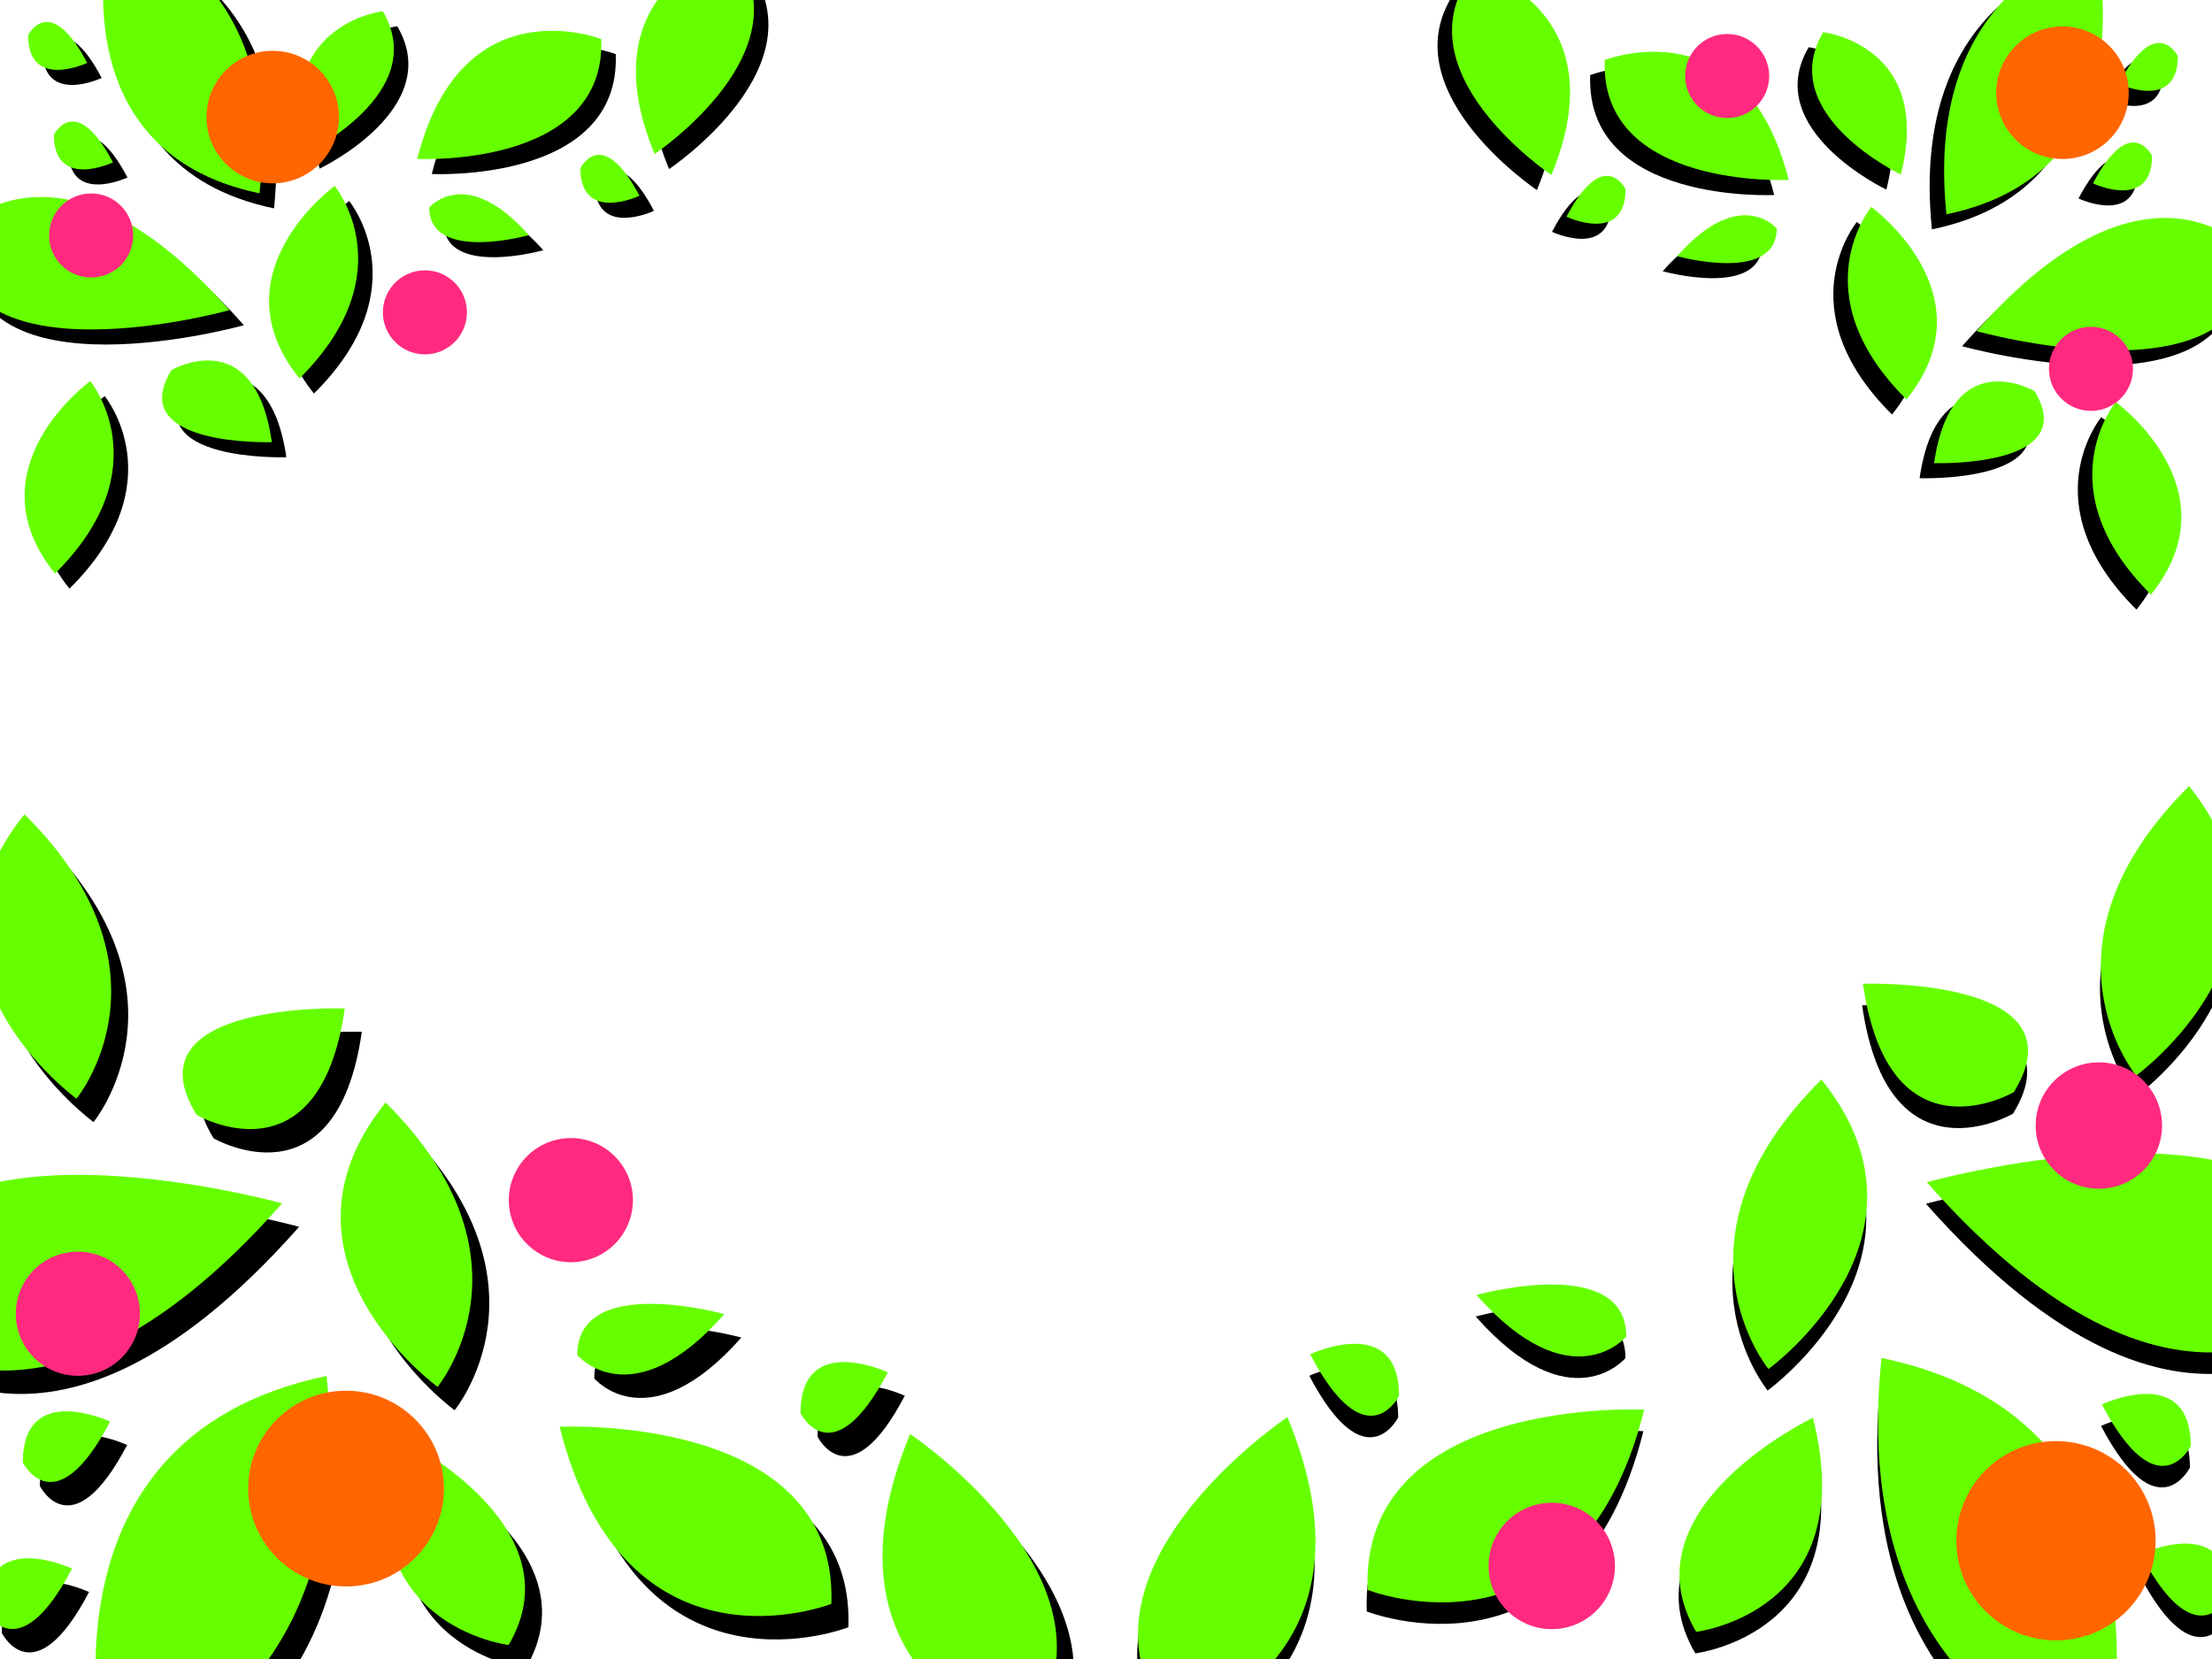
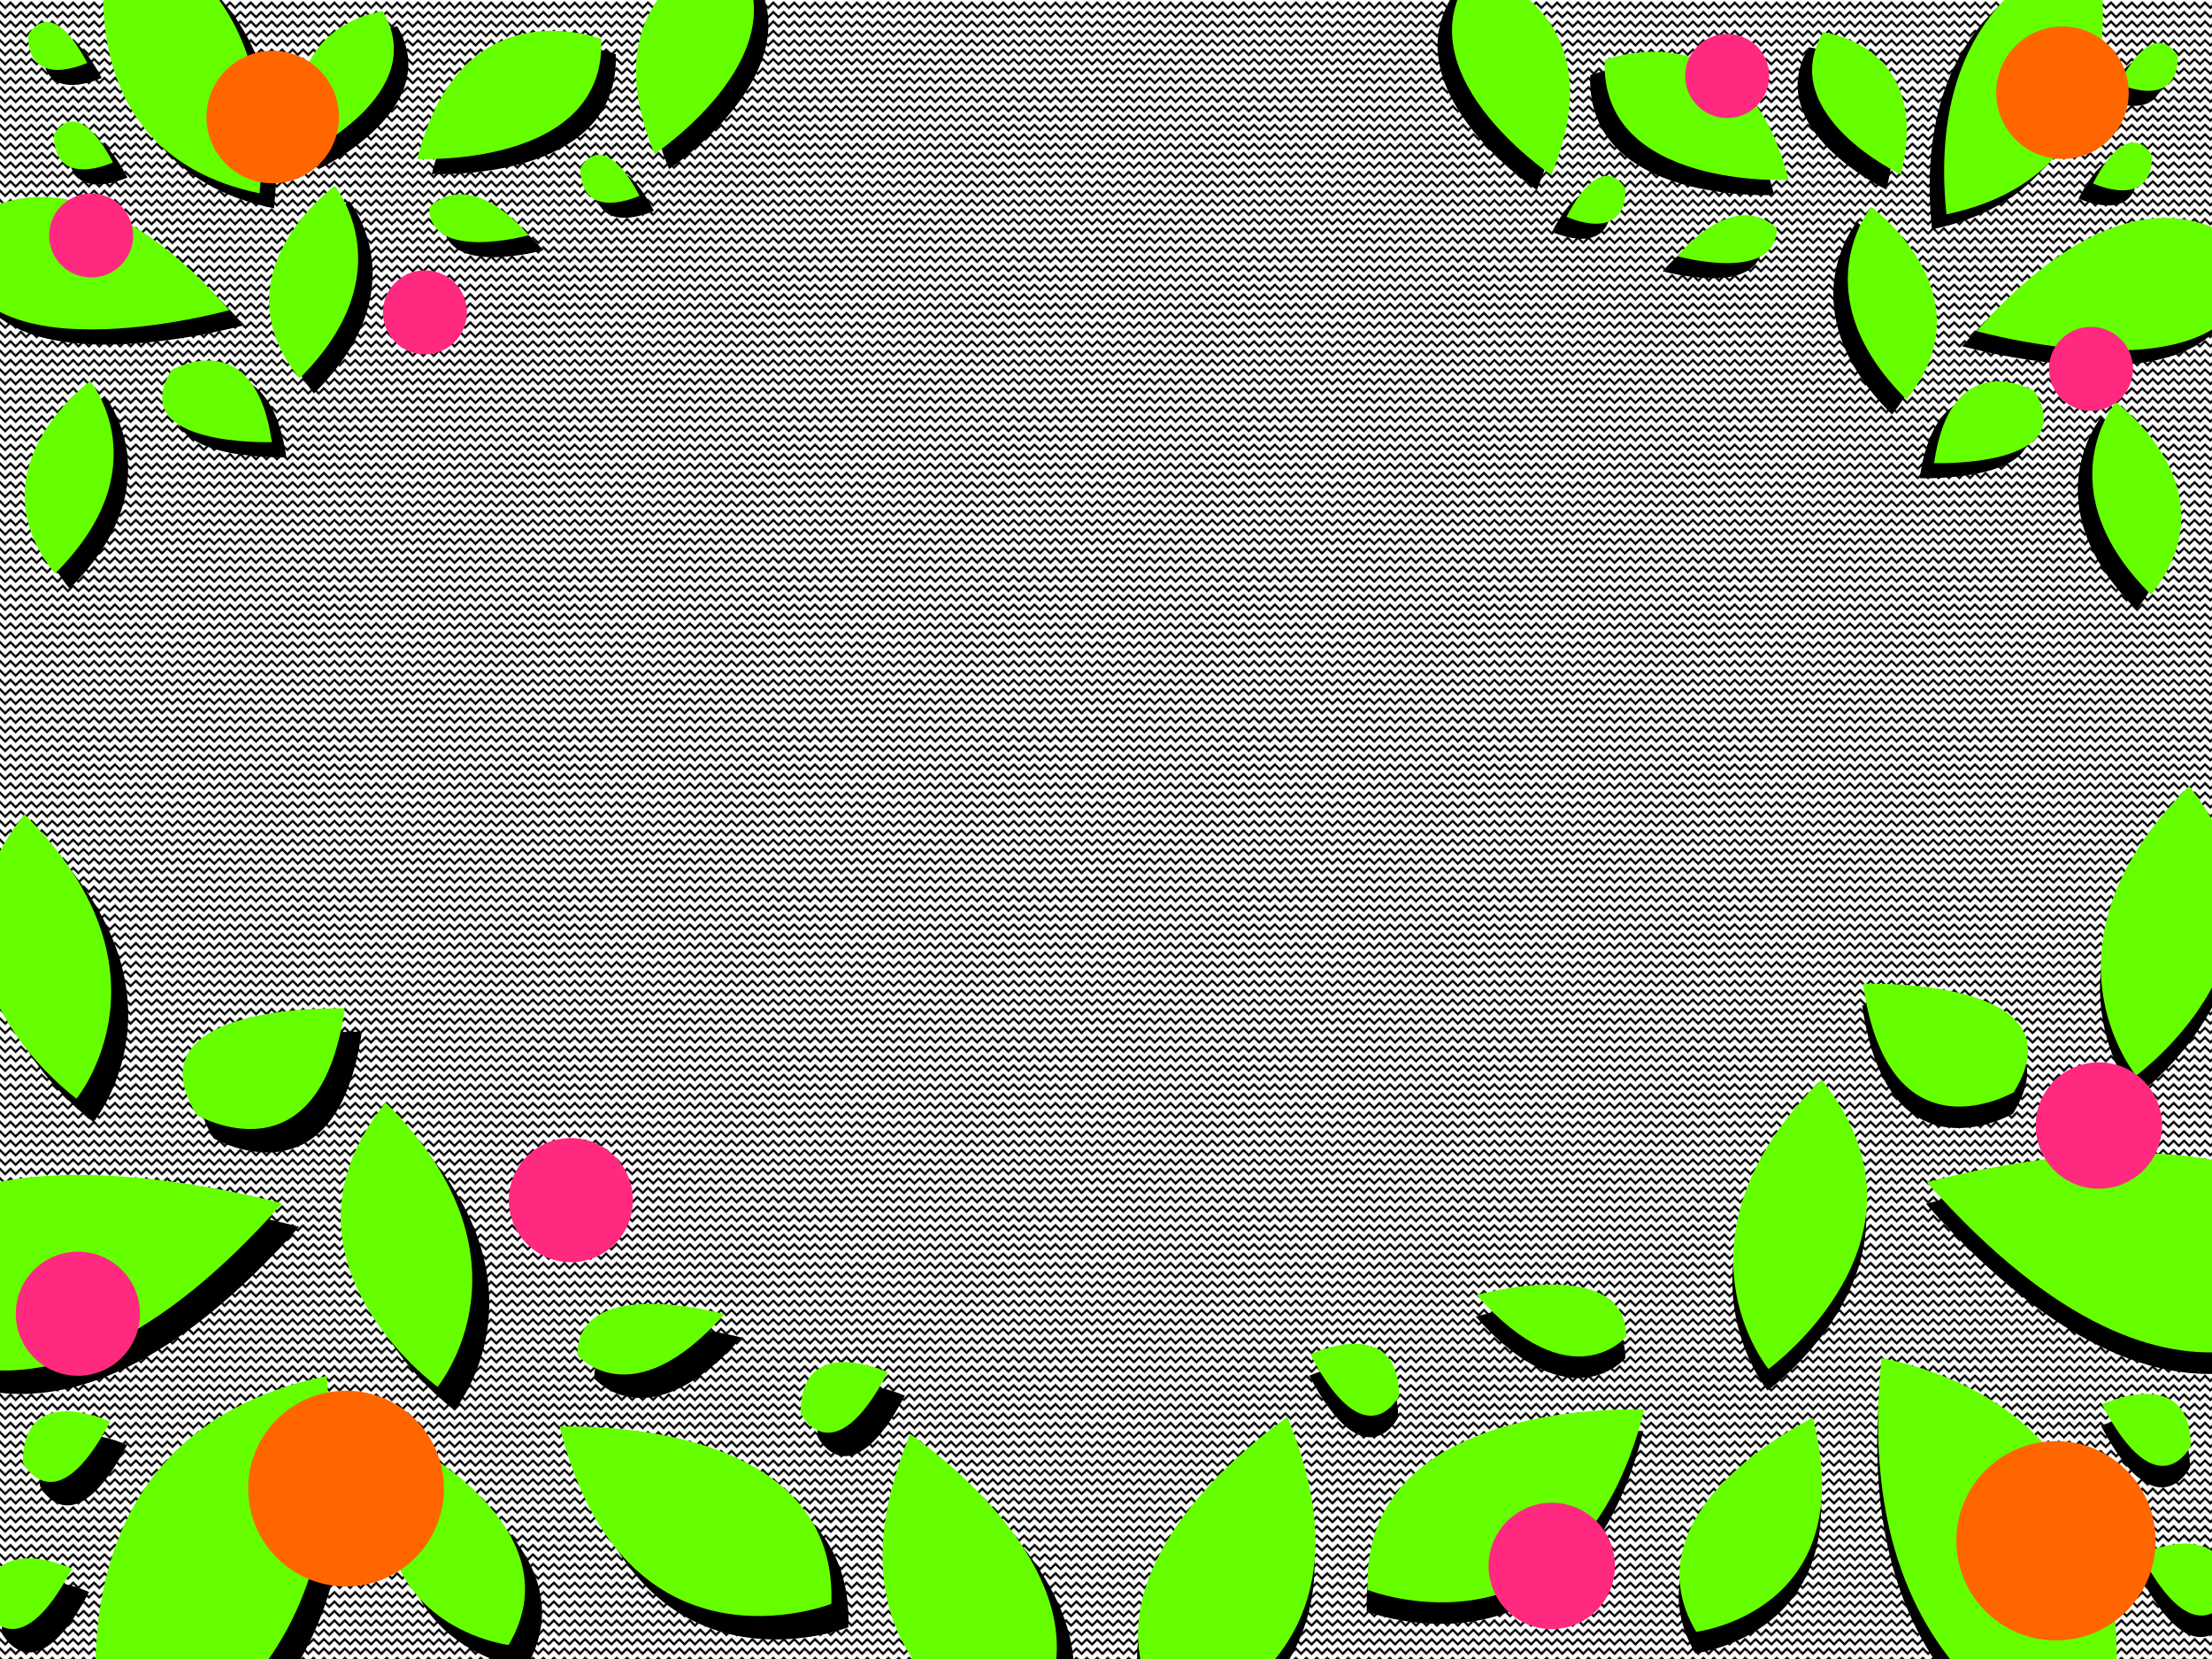
- <svg xmlns="http://www.w3.org/2000/svg" width="800" height="600" viewBox="0 0 211.667 158.75" version="1.1" id="svg1" xml:space="preserve">
-   <defs id="defs1" />
+ <svg xmlns="http://www.w3.org/2000/svg" xmlns:xlink="http://www.w3.org/1999/xlink" width="800" height="600" viewBox="0 0 211.667 158.75" version="1.1" id="svg1" xml:space="preserve">
+   <defs id="defs1">
+     <pattern xlink:href="#ZigZag" preserveAspectRatio="none" id="pattern4" patternTransform="scale(0.01)" x="0" y="0" />
+     <pattern patternUnits="userSpaceOnUse" width="100" height="90" patternTransform="scale(0.2)" id="ZigZag" style="fill:#000000" x="0" y="0" preserveAspectRatio="none">
+       <path style="opacity:1;fill-opacity:1;stroke:none;stroke-width:1;stroke-dasharray:none" d="M 50,90 0,40 V 10 L 50,60 100,10 V 40 L 50,90" id="zigzag-path-pattern" />
+     </pattern>
+     <clipPath clipPathUnits="userSpaceOnUse" id="clipPath51">
+       <path id="path51" style="stroke-width:0.1;stroke-linecap:square;paint-order:markers fill stroke;stop-color:#000000" d="m 1806.499,-753.523 h 1637.265 v 66.905 H 1806.499 Z" />
+     </clipPath>
+   </defs>
  <g id="layer1">
+     <rect style="fill:url(#pattern4);stroke-width:4.5;stroke-linejoin:round;fill-opacity:1" id="rect1" width="230.663" height="168.879" x="-12.211" y="-4.517" ry="0.353" />
    <g id="g3" style="fill:#000000" transform="translate(8.68581,-5.211925)">
      <path style="fill:#000000;stroke-width:4.5;stroke-linejoin:round" d="m 29.329,7.726 c 0,0 -10.561,1.25 -7.433,13.623 0,0 12.071,-5.741 7.433,-13.623 z" id="path1-1" />
      <path style="fill:#000000;stroke-width:6.093;stroke-linejoin:round" d="m 50.236,10.391 c 0,0 -13.394,-5.287 -17.604,11.472 0,0 18.076,0.902 17.604,-11.472 z" id="path1-2-9" />
      <path style="fill:#000000;stroke-width:6.093;stroke-linejoin:round" d="m 62.621,1.68 c 0,0 -13.903,3.749 -7.283,19.71 0,0 15.044,-10.062 7.283,-19.71 z" id="path1-2-3-4" />
      <path style="fill:#000000;stroke-width:4.5;stroke-linejoin:round" d="M 17.537,25.153 C -2.336,21.036 3.297,-0.497 3.297,-0.497 c 0,0 16.537,3.236 14.239,25.651 z" id="path2-7" />
      <path style="fill:#000000;stroke-width:2.872;stroke-linejoin:round" d="m 21.357,42.869 c -8.133,-10.082 3.37,-18.42 3.37,-18.42 0,0 6.845,8.296 -3.37,18.42 z" id="path2-6-8" />
      <path style="fill:#000000;stroke-width:2.872;stroke-linejoin:round" d="m -2.036,61.539 c -8.133,-10.082 3.37,-18.42 3.37,-18.42 0,0 6.845,8.296 -3.37,18.42 z" id="path2-6-1-4" />
      <path style="fill:#000000;stroke-width:4.5;stroke-linejoin:round" d="m -11.728,29.008 c 0,0 9.682,-11.565 26.38,7.324 0,0 -26.347,7.37 -26.38,-7.324 z" id="path3-5" />
      <path style="fill:#000000;stroke-width:1.626;stroke-linejoin:round" d="m 33.774,26.512 c 0,0 3.498,-4.178 9.53,2.646 0,0 -9.518,2.662 -9.53,-2.646 z" id="path3-2-0" />
      <path style="fill:#000000;stroke-width:1.252;stroke-linejoin:round" d="m 48.235,22.741 c 0,0 2.076,-4.178 5.656,2.646 0,0 -5.649,2.662 -5.656,-2.646 z" id="path3-2-7-3" />
      <path style="fill:#000000;stroke-width:1.252;stroke-linejoin:round" d="m -2.145,19.55 c 0,0 2.076,-4.178 5.656,2.646 0,0 -5.649,2.662 -5.656,-2.646 z" id="path3-2-7-9-6" />
      <path style="fill:#000000;stroke-width:1.252;stroke-linejoin:round" d="m -4.612,10.026 c 0,0 2.076,-4.178 5.656,2.646 0,0 -5.649,2.662 -5.656,-2.646 z" id="path3-2-7-9-9-1" />
      <path style="fill:#000000;stroke-width:2.312;stroke-linejoin:round" d="m 9.114,42.065 c 0,0 7.954,-4.625 9.6,6.899 0,0 -14.153,0.484 -9.6,-6.899 z" id="path3-2-7-2-0" />
    </g>
    <path style="fill:#66ff00;stroke-width:4.5;stroke-linejoin:round" d="m 36.629,1.072 c 0,0 -10.561,1.25 -7.433,13.623 0,0 12.071,-5.741 7.433,-13.623 z" id="path1" />
    <path style="fill:#66ff00;stroke-width:6.093;stroke-linejoin:round" d="m 57.536,3.737 c 0,0 -13.394,-5.287 -17.604,11.472 0,0 18.076,0.902 17.604,-11.472 z" id="path1-2" />
    <path style="fill:#66ff00;stroke-width:6.093;stroke-linejoin:round" d="m 69.921,-4.975 c 0,0 -13.903,3.749 -7.283,19.71 0,0 15.044,-10.062 7.283,-19.71 z" id="path1-2-3" />
    <path style="fill:#66ff00;stroke-width:4.5;stroke-linejoin:round" d="M 24.837,18.499 C 4.964,14.382 10.597,-7.152 10.597,-7.152 c 0,0 16.537,3.236 14.239,25.651 z" id="path2" />
    <path style="fill:#66ff00;stroke-width:2.872;stroke-linejoin:round" d="M 28.657,36.215 C 20.524,26.133 32.027,17.794 32.027,17.794 c 0,0 6.845,8.296 -3.37,18.42 z" id="path2-6" />
    <path style="fill:#66ff00;stroke-width:2.872;stroke-linejoin:round" d="m 5.264,54.885 c -8.133,-10.082 3.37,-18.42 3.37,-18.42 0,0 6.845,8.296 -3.37,18.42 z" id="path2-6-1" />
    <path style="fill:#66ff00;stroke-width:4.5;stroke-linejoin:round" d="m -4.428,22.354 c 0,0 9.682,-11.565 26.38,7.324 0,0 -26.347,7.37 -26.38,-7.324 z" id="path3" />
    <path style="fill:#66ff00;stroke-width:1.626;stroke-linejoin:round" d="m 41.074,19.858 c 0,0 3.498,-4.178 9.53,2.646 0,0 -9.518,2.662 -9.53,-2.646 z" id="path3-2" />
    <path style="fill:#66ff00;stroke-width:1.252;stroke-linejoin:round" d="m 55.535,16.087 c 0,0 2.076,-4.178 5.656,2.646 0,0 -5.649,2.662 -5.656,-2.646 z" id="path3-2-7" />
    <path style="fill:#66ff00;stroke-width:1.252;stroke-linejoin:round" d="m 5.155,12.895 c 0,0 2.076,-4.178 5.656,2.646 0,0 -5.649,2.662 -5.656,-2.646 z" id="path3-2-7-9" />
    <path style="fill:#66ff00;stroke-width:1.252;stroke-linejoin:round" d="m 2.688,3.372 c 0,0 2.076,-4.178 5.656,2.646 0,0 -5.649,2.662 -5.656,-2.646 z" id="path3-2-7-9-9" />
    <path style="fill:#66ff00;stroke-width:2.312;stroke-linejoin:round" d="m 16.414,35.41 c 0,0 7.954,-4.625 9.6,6.899 0,0 -14.153,0.484 -9.6,-6.899 z" id="path3-2-7-2" />
    <g id="g3-0" style="fill:#000000" transform="matrix(-1,0,0,1,202.4038,-3.204147)">
      <path style="fill:#000000;stroke-width:4.5;stroke-linejoin:round" d="m 29.329,7.726 c 0,0 -10.561,1.25 -7.433,13.623 0,0 12.071,-5.741 7.433,-13.623 z" id="path1-1-6" />
      <path style="fill:#000000;stroke-width:6.093;stroke-linejoin:round" d="m 50.236,10.391 c 0,0 -13.394,-5.287 -17.604,11.472 0,0 18.076,0.902 17.604,-11.472 z" id="path1-2-9-1" />
      <path style="fill:#000000;stroke-width:6.093;stroke-linejoin:round" d="m 62.621,1.68 c 0,0 -13.903,3.749 -7.283,19.71 0,0 15.044,-10.062 7.283,-19.71 z" id="path1-2-3-4-5" />
      <path style="fill:#000000;stroke-width:4.5;stroke-linejoin:round" d="M 17.537,25.153 C -2.336,21.036 3.297,-0.497 3.297,-0.497 c 0,0 16.537,3.236 14.239,25.651 z" id="path2-7-5" />
      <path style="fill:#000000;stroke-width:2.872;stroke-linejoin:round" d="m 21.357,42.869 c -8.133,-10.082 3.37,-18.42 3.37,-18.42 0,0 6.845,8.296 -3.37,18.42 z" id="path2-6-8-4" />
      <path style="fill:#000000;stroke-width:2.872;stroke-linejoin:round" d="m -2.036,61.539 c -8.133,-10.082 3.37,-18.42 3.37,-18.42 0,0 6.845,8.296 -3.37,18.42 z" id="path2-6-1-4-7" />
      <path style="fill:#000000;stroke-width:4.5;stroke-linejoin:round" d="m -11.728,29.008 c 0,0 9.682,-11.565 26.38,7.324 0,0 -26.347,7.37 -26.38,-7.324 z" id="path3-5-6" />
      <path style="fill:#000000;stroke-width:1.626;stroke-linejoin:round" d="m 33.774,26.512 c 0,0 3.498,-4.178 9.53,2.646 0,0 -9.518,2.662 -9.53,-2.646 z" id="path3-2-0-5" />
      <path style="fill:#000000;stroke-width:1.252;stroke-linejoin:round" d="m 48.235,22.741 c 0,0 2.076,-4.178 5.656,2.646 0,0 -5.649,2.662 -5.656,-2.646 z" id="path3-2-7-3-6" />
      <path style="fill:#000000;stroke-width:1.252;stroke-linejoin:round" d="m -2.145,19.55 c 0,0 2.076,-4.178 5.656,2.646 0,0 -5.649,2.662 -5.656,-2.646 z" id="path3-2-7-9-6-9" />
      <path style="fill:#000000;stroke-width:1.252;stroke-linejoin:round" d="m -4.612,10.026 c 0,0 2.076,-4.178 5.656,2.646 0,0 -5.649,2.662 -5.656,-2.646 z" id="path3-2-7-9-9-1-3" />
      <path style="fill:#000000;stroke-width:2.312;stroke-linejoin:round" d="m 9.114,42.065 c 0,0 7.954,-4.625 9.6,6.899 0,0 -14.153,0.484 -9.6,-6.899 z" id="path3-2-7-2-0-7" />
    </g>
    <path style="fill:#66ff00;stroke-width:4.5;stroke-linejoin:round" d="m 174.461,3.079 c 0,0 10.561,1.25 7.433,13.623 0,0 -12.071,-5.741 -7.433,-13.623 z" id="path1-4" />
    <path style="fill:#66ff00;stroke-width:6.093;stroke-linejoin:round" d="m 153.554,5.745 c 0,0 13.394,-5.287 17.604,11.472 0,0 -18.076,0.902 -17.604,-11.472 z" id="path1-2-5" />
    <path style="fill:#66ff00;stroke-width:6.093;stroke-linejoin:round" d="m 141.168,-2.967 c 0,0 13.903,3.749 7.283,19.71 0,0 -15.044,-10.062 -7.283,-19.71 z" id="path1-2-3-2" />
    <path style="fill:#66ff00;stroke-width:4.5;stroke-linejoin:round" d="m 186.253,20.507 c 19.873,-4.117 14.239,-25.651 14.239,-25.651 0,0 -16.537,3.236 -14.239,25.651 z" id="path2-5" />
    <path style="fill:#66ff00;stroke-width:2.872;stroke-linejoin:round" d="m 182.432,38.223 c 8.133,-10.082 -3.37,-18.42 -3.37,-18.42 0,0 -6.845,8.296 3.37,18.42 z" id="path2-6-4" />
    <path style="fill:#66ff00;stroke-width:2.872;stroke-linejoin:round" d="m 205.826,56.893 c 8.133,-10.082 -3.37,-18.42 -3.37,-18.42 0,0 -6.845,8.296 3.37,18.42 z" id="path2-6-1-7" />
    <path style="fill:#66ff00;stroke-width:4.5;stroke-linejoin:round" d="m 215.517,24.362 c 0,0 -9.682,-11.565 -26.38,7.324 0,0 26.347,7.37 26.38,-7.324 z" id="path3-4" />
    <path style="fill:#66ff00;stroke-width:1.626;stroke-linejoin:round" d="m 170.016,21.866 c 0,0 -3.498,-4.178 -9.53,2.646 0,0 9.518,2.662 9.53,-2.646 z" id="path3-2-4" />
    <path style="fill:#66ff00;stroke-width:1.252;stroke-linejoin:round" d="m 155.554,18.094 c 0,0 -2.076,-4.178 -5.656,2.646 0,0 5.649,2.662 5.656,-2.646 z" id="path3-2-7-30" />
    <path style="fill:#66ff00;stroke-width:1.252;stroke-linejoin:round" d="m 205.935,14.903 c 0,0 -2.076,-4.178 -5.656,2.646 0,0 5.649,2.662 5.656,-2.646 z" id="path3-2-7-9-7" />
    <path style="fill:#66ff00;stroke-width:1.252;stroke-linejoin:round" d="m 208.401,5.379 c 0,0 -2.076,-4.178 -5.656,2.646 0,0 5.649,2.662 5.656,-2.646 z" id="path3-2-7-9-9-8" />
    <path style="fill:#66ff00;stroke-width:2.312;stroke-linejoin:round" d="m 194.675,37.418 c 0,0 -7.954,-4.625 -9.6,6.899 0,0 14.153,0.484 9.6,-6.899 z" id="path3-2-7-2-6" />
    <circle style="fill:#ff2a7f;stroke-width:4.5;stroke-linejoin:round" id="path4" cx="40.66" cy="29.889" r="4.021" />
    <circle style="fill:#ff2a7f;stroke-width:4.5;stroke-linejoin:round" id="path4-3" cx="8.722" cy="22.531" r="4.021" />
    <circle style="fill:#ff2a7f;stroke-width:4.5;stroke-linejoin:round" id="path4-3-2" cx="165.274" cy="7.272" r="4.021" />
    <circle style="fill:#ff2a7f;stroke-width:4.5;stroke-linejoin:round" id="path4-3-2-9" cx="200.086" cy="35.296" r="4.021" />
    <circle style="fill:#ff6600;stroke-width:7.096;stroke-linejoin:round" id="path4-3-2-9-4" cx="197.358" cy="8.874" r="6.34" />
    <circle style="fill:#ff6600;stroke-width:7.096;stroke-linejoin:round" id="path4-3-2-9-4-4" cx="26.096" cy="11.202" r="6.34" />
    <g id="g3-7" style="fill:#000000" transform="matrix(1.477056,0,0,-1.477056,6.980053,171.0591)">
      <path style="fill:#000000;stroke-width:4.5;stroke-linejoin:round" d="m 29.329,7.726 c 0,0 -10.561,1.25 -7.433,13.623 0,0 12.071,-5.741 7.433,-13.623 z" id="path1-1-2" />
      <path style="fill:#000000;stroke-width:6.093;stroke-linejoin:round" d="m 50.236,10.391 c 0,0 -13.394,-5.287 -17.604,11.472 0,0 18.076,0.902 17.604,-11.472 z" id="path1-2-9-7" />
      <path style="fill:#000000;stroke-width:6.093;stroke-linejoin:round" d="m 62.621,1.68 c 0,0 -13.903,3.749 -7.283,19.71 0,0 15.044,-10.062 7.283,-19.71 z" id="path1-2-3-4-2" />
      <path style="fill:#000000;stroke-width:4.5;stroke-linejoin:round" d="M 17.537,25.153 C -2.336,21.036 3.297,-0.497 3.297,-0.497 c 0,0 16.537,3.236 14.239,25.651 z" id="path2-7-2" />
      <path style="fill:#000000;stroke-width:2.872;stroke-linejoin:round" d="m 21.357,42.869 c -8.133,-10.082 3.37,-18.42 3.37,-18.42 0,0 6.845,8.296 -3.37,18.42 z" id="path2-6-8-6" />
      <path style="fill:#000000;stroke-width:2.872;stroke-linejoin:round" d="m -2.036,61.539 c -8.133,-10.082 3.37,-18.42 3.37,-18.42 0,0 6.845,8.296 -3.37,18.42 z" id="path2-6-1-4-1" />
      <path style="fill:#000000;stroke-width:4.5;stroke-linejoin:round" d="m -11.728,29.008 c 0,0 9.682,-11.565 26.38,7.324 0,0 -26.347,7.37 -26.38,-7.324 z" id="path3-5-0" />
      <path style="fill:#000000;stroke-width:1.626;stroke-linejoin:round" d="m 33.774,26.512 c 0,0 3.498,-4.178 9.53,2.646 0,0 -9.518,2.662 -9.53,-2.646 z" id="path3-2-0-6" />
      <path style="fill:#000000;stroke-width:1.252;stroke-linejoin:round" d="m 48.235,22.741 c 0,0 2.076,-4.178 5.656,2.646 0,0 -5.649,2.662 -5.656,-2.646 z" id="path3-2-7-3-1" />
      <path style="fill:#000000;stroke-width:1.252;stroke-linejoin:round" d="m -2.145,19.55 c 0,0 2.076,-4.178 5.656,2.646 0,0 -5.649,2.662 -5.656,-2.646 z" id="path3-2-7-9-6-5" />
      <path style="fill:#000000;stroke-width:1.252;stroke-linejoin:round" d="m -4.612,10.026 c 0,0 2.076,-4.178 5.656,2.646 0,0 -5.649,2.662 -5.656,-2.646 z" id="path3-2-7-9-9-1-9" />
      <path style="fill:#000000;stroke-width:2.312;stroke-linejoin:round" d="m 9.114,42.065 c 0,0 7.954,-4.625 9.6,6.899 0,0 -14.153,0.484 -9.6,-6.899 z" id="path3-2-7-2-0-4" />
    </g>
    <path style="fill:#66ff00;stroke-width:6.647;stroke-linejoin:round" d="m 48.672,157.407 c 0,0 -15.6,-1.847 -10.98,-20.121 0,0 17.83,8.479 10.98,20.121 z" id="path1-9" />
    <path style="fill:#66ff00;stroke-width:9;stroke-linejoin:round" d="m 79.553,153.47 c 0,0 -19.784,7.809 -26.003,-16.944 0,0 26.699,-1.332 26.003,16.944 z" id="path1-2-0" />
    <path style="fill:#66ff00;stroke-width:9;stroke-linejoin:round" d="m 97.847,166.338 c 0,0 -20.536,-5.538 -10.757,-29.113 0,0 22.22,14.862 10.757,29.113 z" id="path1-2-3-9" />
    <path style="fill:#66ff00;stroke-width:6.647;stroke-linejoin:round" d="m 31.254,131.666 c -29.353,6.081 -21.032,37.888 -21.032,37.888 0,0 24.426,-4.78 21.032,-37.888 z" id="path2-1" />
    <path style="fill:#66ff00;stroke-width:4.243;stroke-linejoin:round" d="m 36.897,105.499 c -12.013,14.892 4.977,27.208 4.977,27.208 0,0 10.11,-12.254 -4.977,-27.208 z" id="path2-6-7" />
    <path style="fill:#66ff00;stroke-width:4.243;stroke-linejoin:round" d="m 2.344,77.922 c -12.013,14.892 4.977,27.208 4.977,27.208 0,0 10.11,-12.254 -4.977,-27.208 z" id="path2-6-1-71" />
    <path style="fill:#66ff00;stroke-width:6.647;stroke-linejoin:round" d="m -11.971,125.972 c 0,0 14.301,17.082 38.965,-10.819 0,0 -38.916,-10.886 -38.965,10.819 z" id="path3-1" />
    <path style="fill:#66ff00;stroke-width:2.401;stroke-linejoin:round" d="m 55.238,129.659 c 0,0 5.166,6.171 14.077,-3.908 0,0 -14.059,-3.933 -14.077,3.908 z" id="path3-2-5" />
    <path style="fill:#66ff00;stroke-width:1.85;stroke-linejoin:round" d="m 76.598,135.229 c 0,0 3.066,6.171 8.354,-3.908 0,0 -8.344,-3.933 -8.354,3.908 z" id="path3-2-7-97" />
    <path style="fill:#66ff00;stroke-width:1.85;stroke-linejoin:round" d="m 2.183,139.943 c 0,0 3.066,6.171 8.354,-3.908 0,0 -8.344,-3.933 -8.354,3.908 z" id="path3-2-7-9-76" />
    <path style="fill:#66ff00;stroke-width:1.85;stroke-linejoin:round" d="m -1.46,154.01 c 0,0 3.066,6.171 8.354,-3.908 0,0 -8.344,-3.933 -8.354,3.908 z" id="path3-2-7-9-9-7" />
    <path style="fill:#66ff00;stroke-width:3.415;stroke-linejoin:round" d="m 18.814,106.687 c 0,0 11.748,6.831 14.18,-10.19 0,0 -20.905,-0.714 -14.18,10.19 z" id="path3-2-7-2-3" />
    <g id="g3-0-6" style="fill:#000000" transform="matrix(-1.503798,0,0,-1.503798,206.33,169.8262)">
      <path style="fill:#000000;stroke-width:4.5;stroke-linejoin:round" d="m 29.329,7.726 c 0,0 -10.561,1.25 -7.433,13.623 0,0 12.071,-5.741 7.433,-13.623 z" id="path1-1-6-5" />
      <path style="fill:#000000;stroke-width:6.093;stroke-linejoin:round" d="m 50.236,10.391 c 0,0 -13.394,-5.287 -17.604,11.472 0,0 18.076,0.902 17.604,-11.472 z" id="path1-2-9-1-6" />
      <path style="fill:#000000;stroke-width:6.093;stroke-linejoin:round" d="m 62.621,1.68 c 0,0 -13.903,3.749 -7.283,19.71 0,0 15.044,-10.062 7.283,-19.71 z" id="path1-2-3-4-5-3" />
      <path style="fill:#000000;stroke-width:4.5;stroke-linejoin:round" d="M 17.537,25.153 C -2.336,21.036 3.297,-0.497 3.297,-0.497 c 0,0 16.537,3.236 14.239,25.651 z" id="path2-7-5-9" />
      <path style="fill:#000000;stroke-width:2.872;stroke-linejoin:round" d="m 21.357,42.869 c -8.133,-10.082 3.37,-18.42 3.37,-18.42 0,0 6.845,8.296 -3.37,18.42 z" id="path2-6-8-4-4" />
      <path style="fill:#000000;stroke-width:2.872;stroke-linejoin:round" d="m -2.036,61.539 c -8.133,-10.082 3.37,-18.42 3.37,-18.42 0,0 6.845,8.296 -3.37,18.42 z" id="path2-6-1-4-7-8" />
      <path style="fill:#000000;stroke-width:4.5;stroke-linejoin:round" d="m -11.728,29.008 c 0,0 9.682,-11.565 26.38,7.324 0,0 -26.347,7.37 -26.38,-7.324 z" id="path3-5-6-1" />
      <path style="fill:#000000;stroke-width:1.626;stroke-linejoin:round" d="m 33.774,26.512 c 0,0 3.498,-4.178 9.53,2.646 0,0 -9.518,2.662 -9.53,-2.646 z" id="path3-2-0-5-2" />
      <path style="fill:#000000;stroke-width:1.252;stroke-linejoin:round" d="m 48.235,22.741 c 0,0 2.076,-4.178 5.656,2.646 0,0 -5.649,2.662 -5.656,-2.646 z" id="path3-2-7-3-6-9" />
      <path style="fill:#000000;stroke-width:1.252;stroke-linejoin:round" d="m -2.145,19.55 c 0,0 2.076,-4.178 5.656,2.646 0,0 -5.649,2.662 -5.656,-2.646 z" id="path3-2-7-9-6-9-3" />
      <path style="fill:#000000;stroke-width:1.252;stroke-linejoin:round" d="m -4.612,10.026 c 0,0 2.076,-4.178 5.656,2.646 0,0 -5.649,2.662 -5.656,-2.646 z" id="path3-2-7-9-9-1-3-9" />
      <path style="fill:#000000;stroke-width:2.312;stroke-linejoin:round" d="m 9.114,42.065 c 0,0 7.954,-4.625 9.6,6.899 0,0 -14.153,0.484 -9.6,-6.899 z" id="path3-2-7-2-0-7-0" />
    </g>
    <path style="fill:#66ff00;stroke-width:6.767;stroke-linejoin:round" d="m 162.305,156.149 c 0,0 15.882,-1.88 11.178,-20.486 0,0 -18.153,8.633 -11.178,20.486 z" id="path1-4-8" />
    <path style="fill:#66ff00;stroke-width:9.163;stroke-linejoin:round" d="m 130.866,152.141 c 0,0 20.142,7.95 26.473,-17.251 0,0 -27.182,-1.356 -26.473,17.251 z" id="path1-2-5-8" />
    <path style="fill:#66ff00;stroke-width:9.163;stroke-linejoin:round" d="m 112.241,165.241 c 0,0 20.907,-5.638 10.952,-29.64 0,0 -22.623,15.131 -10.952,29.64 z" id="path1-2-3-2-5" />
    <path style="fill:#66ff00;stroke-width:6.767;stroke-linejoin:round" d="m 180.039,129.942 c 29.884,6.191 21.413,38.574 21.413,38.574 0,0 -24.868,-4.867 -21.413,-38.574 z" id="path2-5-0" />
    <path style="fill:#66ff00;stroke-width:4.319;stroke-linejoin:round" d="m 174.294,103.301 c 12.231,15.162 -5.068,27.701 -5.068,27.701 0,0 -10.293,-12.476 5.068,-27.701 z" id="path2-6-4-9" />
    <path style="fill:#66ff00;stroke-width:4.319;stroke-linejoin:round" d="m 209.472,75.225 c 12.231,15.162 -5.068,27.701 -5.068,27.701 0,0 -10.293,-12.476 5.068,-27.701 z" id="path2-6-1-7-6" />
    <path style="fill:#66ff00;stroke-width:6.767;stroke-linejoin:round" d="m 224.047,124.145 c 0,0 -14.56,17.391 -39.67,-11.015 0,0 39.621,-11.083 39.67,11.015 z" id="path3-4-3" />
    <path style="fill:#66ff00;stroke-width:2.445;stroke-linejoin:round" d="m 155.621,127.898 c 0,0 -5.26,6.283 -14.331,-3.979 0,0 14.314,-4.004 14.331,3.979 z" id="path3-2-4-8" />
    <path style="fill:#66ff00;stroke-width:1.883;stroke-linejoin:round" d="m 133.875,133.569 c 0,0 -3.122,6.283 -8.505,-3.979 0,0 8.495,-4.004 8.505,3.979 z" id="path3-2-7-30-5" />
    <path style="fill:#66ff00;stroke-width:1.883;stroke-linejoin:round" d="m 209.636,138.368 c 0,0 -3.122,6.283 -8.505,-3.979 0,0 8.495,-4.004 8.505,3.979 z" id="path3-2-7-9-7-6" />
    <path style="fill:#66ff00;stroke-width:1.883;stroke-linejoin:round" d="m 213.345,152.69 c 0,0 -3.122,6.283 -8.505,-3.979 0,0 8.495,-4.004 8.505,3.979 z" id="path3-2-7-9-9-8-1" />
    <path style="fill:#66ff00;stroke-width:3.477;stroke-linejoin:round" d="m 192.704,104.51 c 0,0 -11.961,6.955 -14.437,-10.374 0,0 21.283,-0.727 14.437,10.374 z" id="path3-2-7-2-6-1" />
    <circle style="fill:#ff2a7f;stroke-width:6.647;stroke-linejoin:round" id="path4-5" cx="54.627" cy="-114.842" r="5.939" transform="scale(1,-1)" />
    <circle style="fill:#ff2a7f;stroke-width:6.647;stroke-linejoin:round" id="path4-3-9" cx="7.452" cy="-125.711" r="5.939" transform="scale(1,-1)" />
    <circle style="fill:#ff2a7f;stroke-width:6.767;stroke-linejoin:round" id="path4-3-2-8" cx="148.49" cy="-149.845" r="6.046" transform="scale(1,-1)" />
    <circle style="fill:#ff2a7f;stroke-width:6.767;stroke-linejoin:round" id="path4-3-2-9-48" cx="200.841" cy="-107.702" r="6.046" transform="scale(1,-1)" />
    <circle style="fill:#ff6600;stroke-width:10.672;stroke-linejoin:round" id="path4-3-2-9-4-1" cx="196.738" cy="-147.436" r="9.535" transform="scale(1,-1)" />
    <circle style="fill:#ff6600;stroke-width:10.482;stroke-linejoin:round" id="path4-3-2-9-4-4-0" cx="33.114" cy="-142.443" r="9.365" transform="scale(1,-1)" />
  </g>
</svg>
